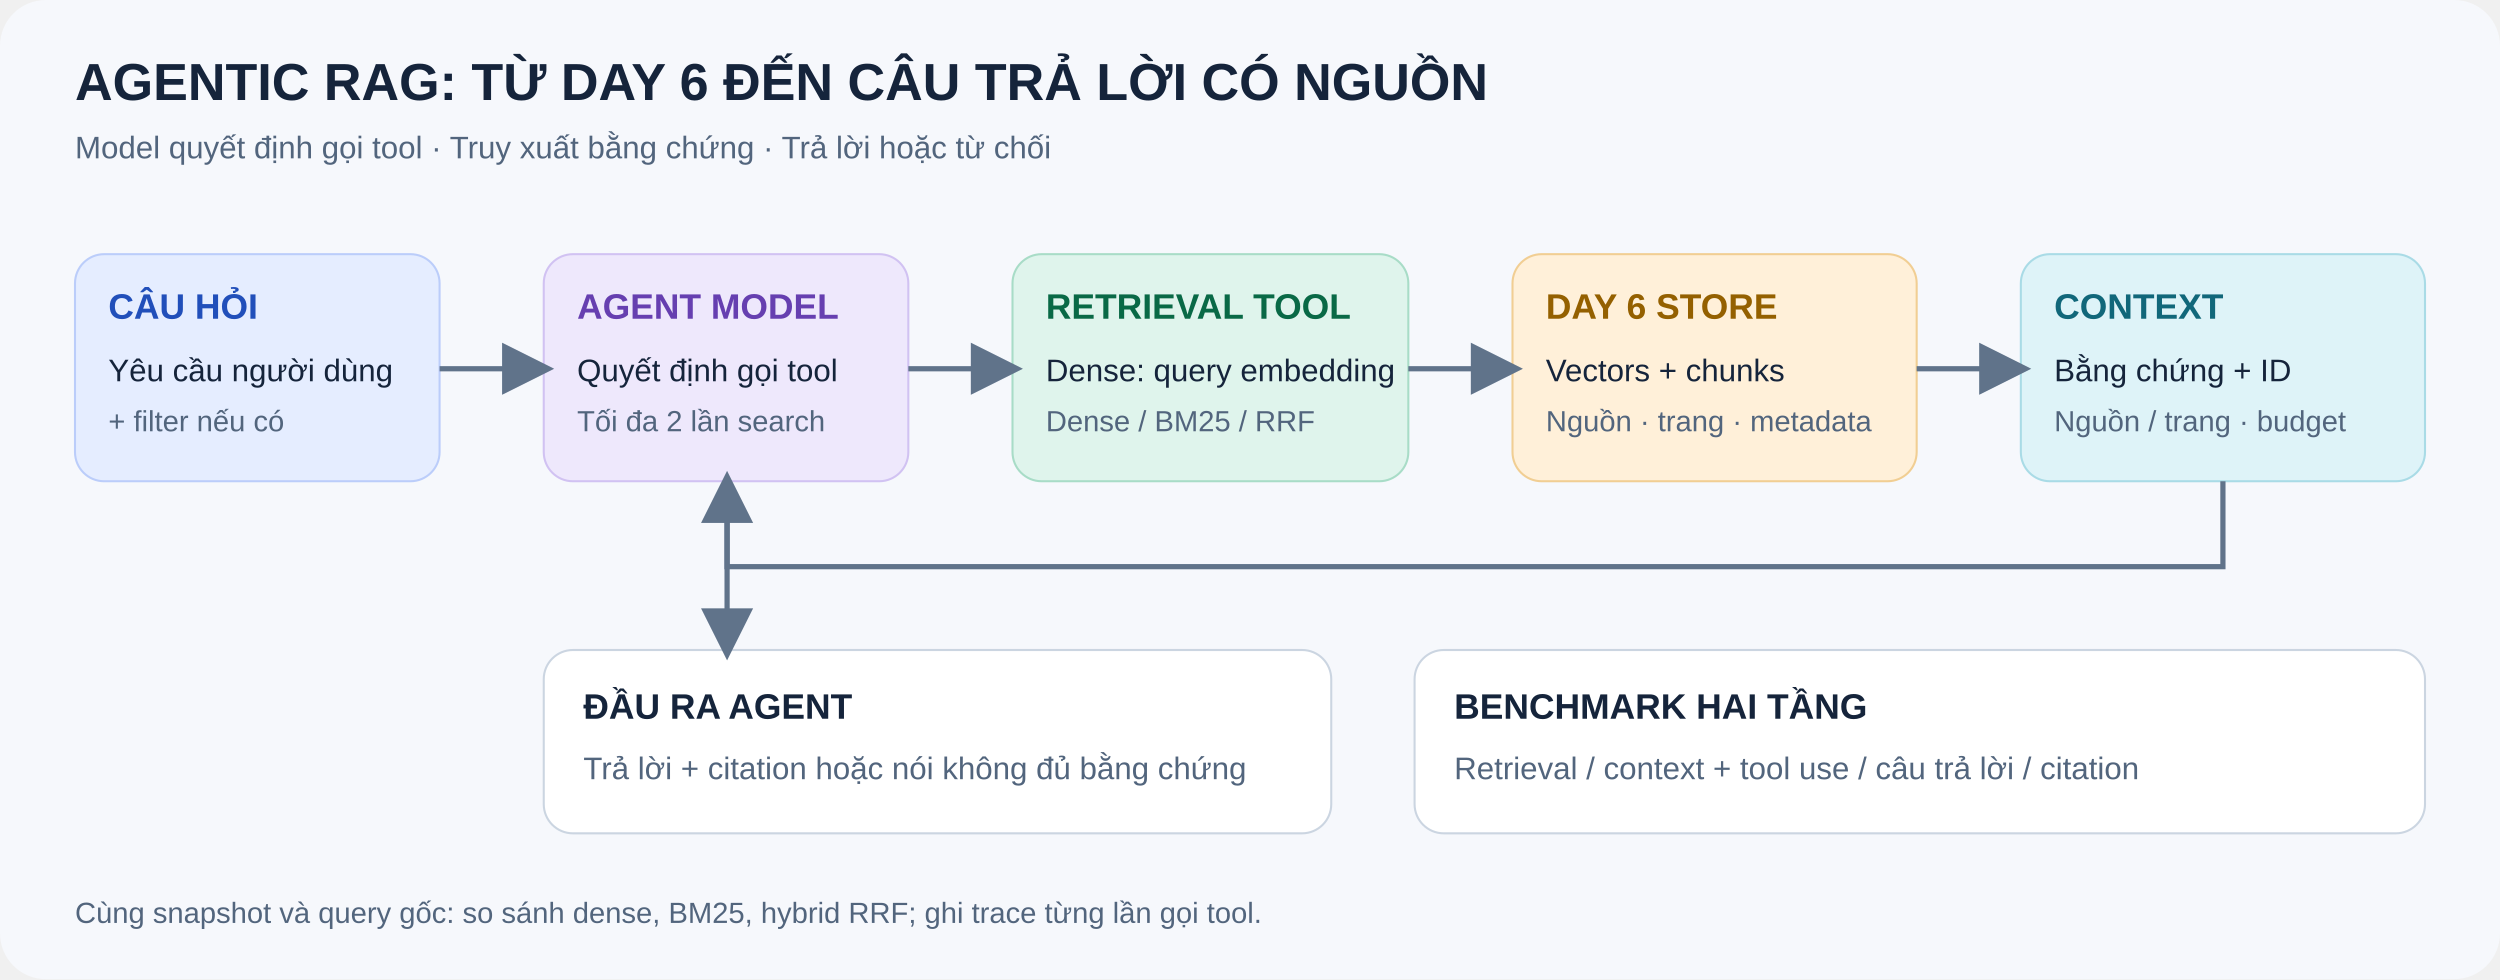
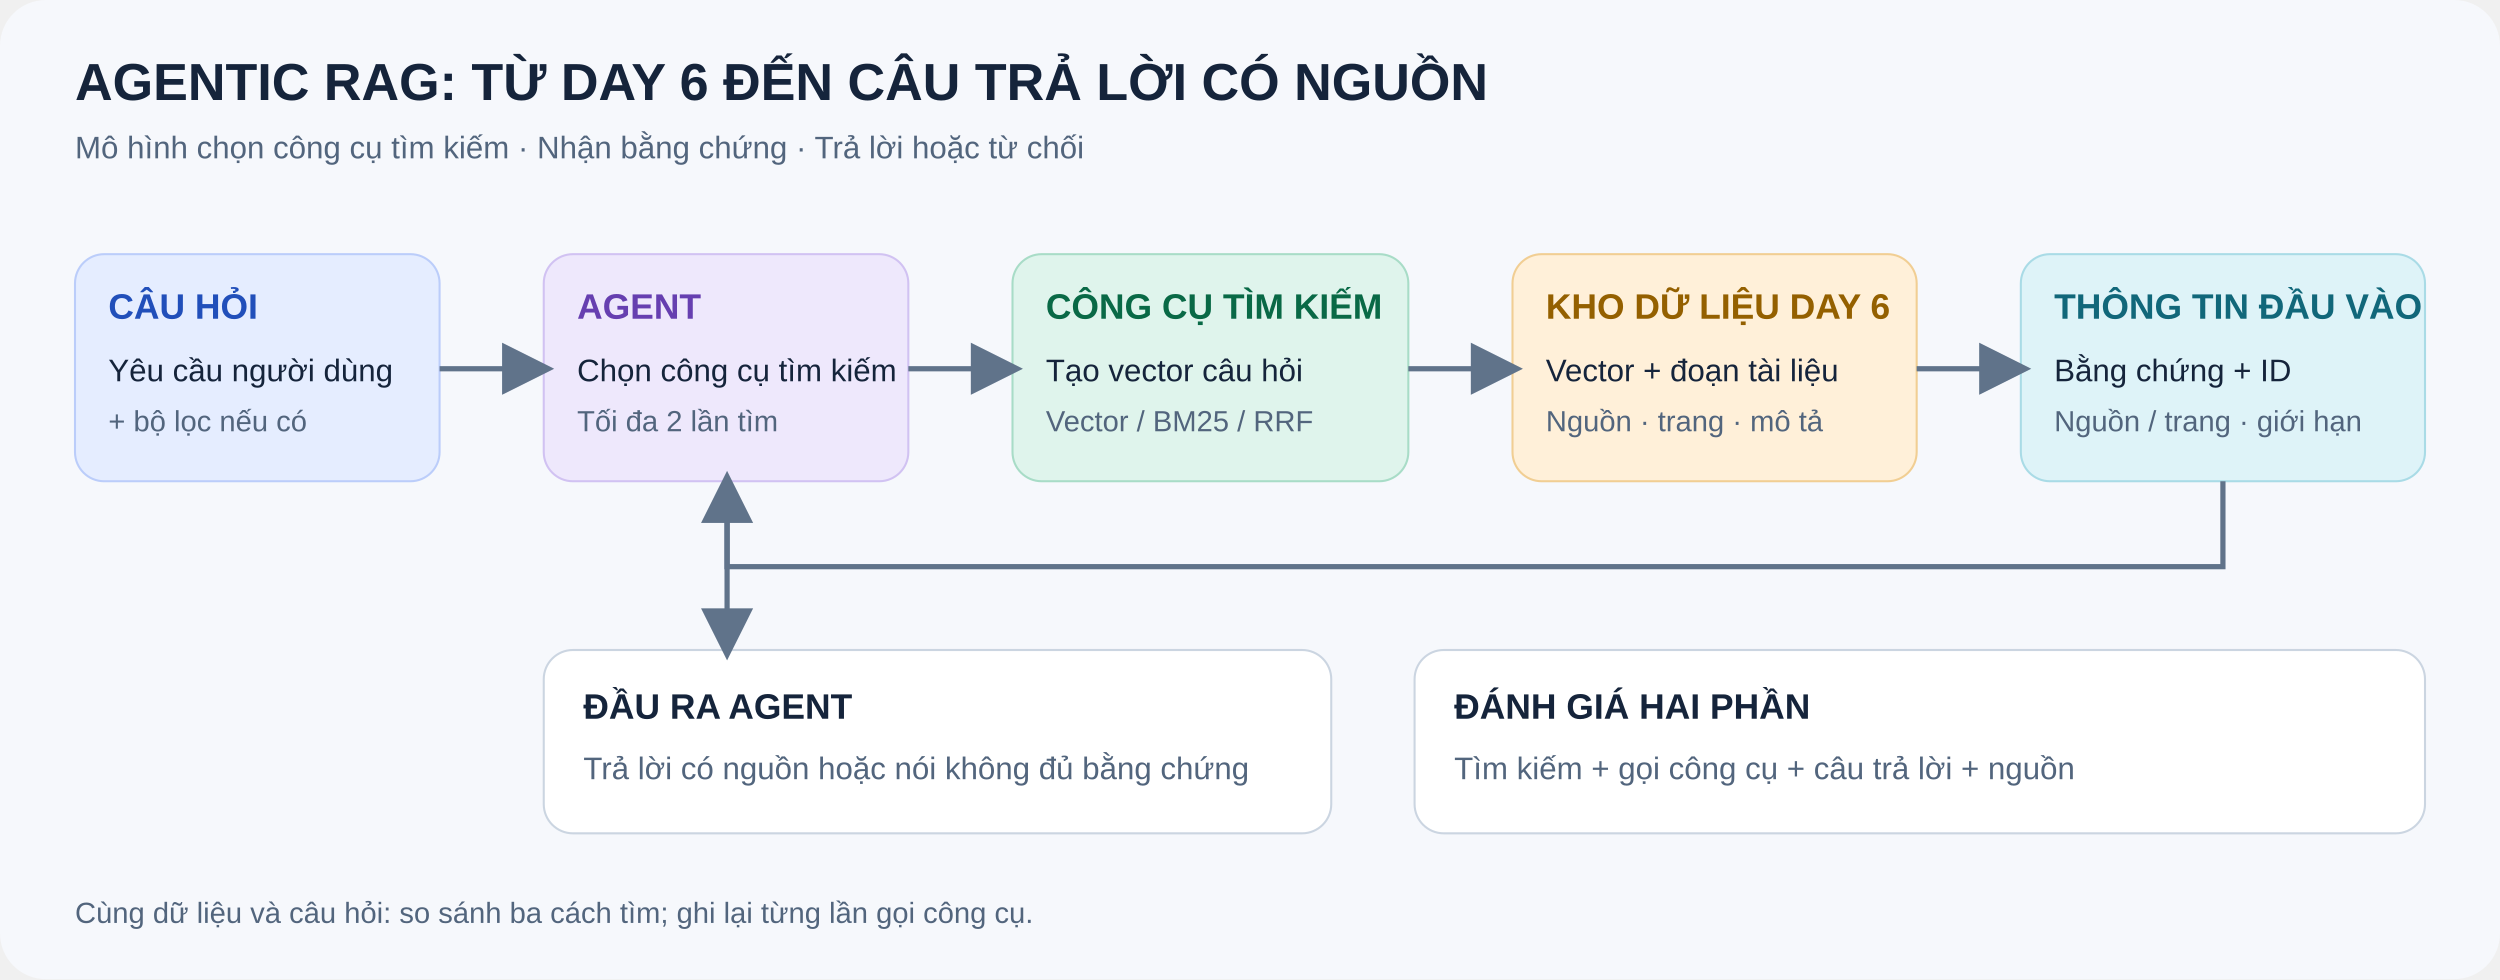
<svg xmlns="http://www.w3.org/2000/svg" viewBox="0 0 1200 470" role="img" aria-labelledby="title desc">
  <defs>
    <marker id="a" markerWidth="10" markerHeight="10" refX="8" refY="5" orient="auto">
      <path d="M0 0L10 5L0 10z" fill="#60738a" />
    </marker>
  </defs>
  <rect width="1200" height="470" rx="22" fill="#f6f8fc" />
  <g font-family="Arial, Helvetica, sans-serif" fill="#15243b">
    <text x="36" y="48" font-size="25" font-weight="700">AGENTIC RAG: TỪ DAY 6 ĐẾN CÂU TRẢ LỜI CÓ NGUỒN</text>
-     <text x="36" y="76" font-size="15" fill="#52657d">Model quyết định gọi tool · Truy xuất bằng chứng · Trả lời hoặc từ chối</text>
+     <text x="36" y="76" font-size="15" fill="#52657d">Mô hình chọn công cụ tìm kiếm · Nhận bằng chứng · Trả lời hoặc từ chối</text>
    <rect x="36" y="122" width="175" height="109" rx="14" fill="#e5edff" stroke="#bbcdfa" />
    <text x="52" y="153" font-size="17" font-weight="700" fill="#214fba">CÂU HỎI</text>
    <text x="52" y="183" font-size="15">Yêu cầu người dùng</text>
-     <text x="52" y="207" font-size="14" fill="#52657d">+ filter nếu có</text>
+     <text x="52" y="207" font-size="14" fill="#52657d">+ bộ lọc nếu có</text>
    <rect x="261" y="122" width="175" height="109" rx="14" fill="#eee8fc" stroke="#d1c2f2" />
-     <text x="277" y="153" font-size="17" font-weight="700" fill="#663fb0">AGENT MODEL</text>
-     <text x="277" y="183" font-size="15">Quyết định gọi tool</text>
-     <text x="277" y="207" font-size="14" fill="#52657d">Tối đa 2 lần search</text>
+     <text x="277" y="153" font-size="17" font-weight="700" fill="#663fb0">AGENT</text>
+     <text x="277" y="183" font-size="15">Chọn công cụ tìm kiếm</text>
+     <text x="277" y="207" font-size="14" fill="#52657d">Tối đa 2 lần tìm</text>
    <rect x="486" y="122" width="190" height="109" rx="14" fill="#dff4ec" stroke="#a8dcc7" />
-     <text x="502" y="153" font-size="17" font-weight="700" fill="#096946">RETRIEVAL TOOL</text>
-     <text x="502" y="183" font-size="15">Dense: query embedding</text>
-     <text x="502" y="207" font-size="14" fill="#52657d">Dense / BM25 / RRF</text>
+     <text x="502" y="153" font-size="17" font-weight="700" fill="#096946">CÔNG CỤ TÌM KIẾM</text>
+     <text x="502" y="183" font-size="15">Tạo vector câu hỏi</text>
+     <text x="502" y="207" font-size="14" fill="#52657d">Vector / BM25 / RRF</text>
    <rect x="726" y="122" width="194" height="109" rx="14" fill="#fff0d9" stroke="#f1ce93" />
-     <text x="742" y="153" font-size="17" font-weight="700" fill="#946000">DAY 6 STORE</text>
-     <text x="742" y="183" font-size="15">Vectors + chunks</text>
-     <text x="742" y="207" font-size="14" fill="#52657d">Nguồn · trang · metadata</text>
+     <text x="742" y="153" font-size="17" font-weight="700" fill="#946000">KHO DỮ LIỆU DAY 6</text>
+     <text x="742" y="183" font-size="15">Vector + đoạn tài liệu</text>
+     <text x="742" y="207" font-size="14" fill="#52657d">Nguồn · trang · mô tả</text>
    <rect x="970" y="122" width="194" height="109" rx="14" fill="#def3f8" stroke="#a9dbe6" />
-     <text x="986" y="153" font-size="17" font-weight="700" fill="#11677a">CONTEXT</text>
+     <text x="986" y="153" font-size="17" font-weight="700" fill="#11677a">THÔNG TIN ĐẦU VÀO</text>
    <text x="986" y="183" font-size="15">Bằng chứng + ID</text>
-     <text x="986" y="207" font-size="14" fill="#52657d">Nguồn / trang · budget</text>
+     <text x="986" y="207" font-size="14" fill="#52657d">Nguồn / trang · giới hạn</text>
    <g fill="none" stroke="#60738a" stroke-width="2.5" marker-end="url(#a)">
      <path d="M211 177 H261" />
      <path d="M436 177 H486" />
      <path d="M676 177 H726" />
      <path d="M920 177 H970" />
      <path d="M1067 231 V272 H349 V231" />
    </g>
    <rect x="261" y="312" width="378" height="88" rx="14" fill="#fff" stroke="#cbd5e1" />
    <text x="280" y="345" font-size="17" font-weight="700">ĐẦU RA AGENT</text>
-     <text x="280" y="374" font-size="15" fill="#52657d">Trả lời + citation hoặc nói không đủ bằng chứng</text>
+     <text x="280" y="374" font-size="15" fill="#52657d">Trả lời có nguồn hoặc nói không đủ bằng chứng</text>
    <path d="M349 231 V312" fill="none" stroke="#60738a" stroke-width="2.5" marker-end="url(#a)" />
    <rect x="679" y="312" width="485" height="88" rx="14" fill="#fff" stroke="#cbd5e1" />
-     <text x="698" y="345" font-size="17" font-weight="700">BENCHMARK HAI TẦNG</text>
-     <text x="698" y="374" font-size="15" fill="#52657d">Retrieval / context + tool use / câu trả lời / citation</text>
-     <text x="36" y="443" font-size="14" fill="#52657d">Cùng snapshot và query gốc: so sánh dense, BM25, hybrid RRF; ghi trace từng lần gọi tool.</text>
+     <text x="698" y="345" font-size="17" font-weight="700">ĐÁNH GIÁ HAI PHẦN</text>
+     <text x="698" y="374" font-size="15" fill="#52657d">Tìm kiếm + gọi công cụ + câu trả lời + nguồn</text>
+     <text x="36" y="443" font-size="14" fill="#52657d">Cùng dữ liệu và câu hỏi: so sánh ba cách tìm; ghi lại từng lần gọi công cụ.</text>
  </g>
</svg>
